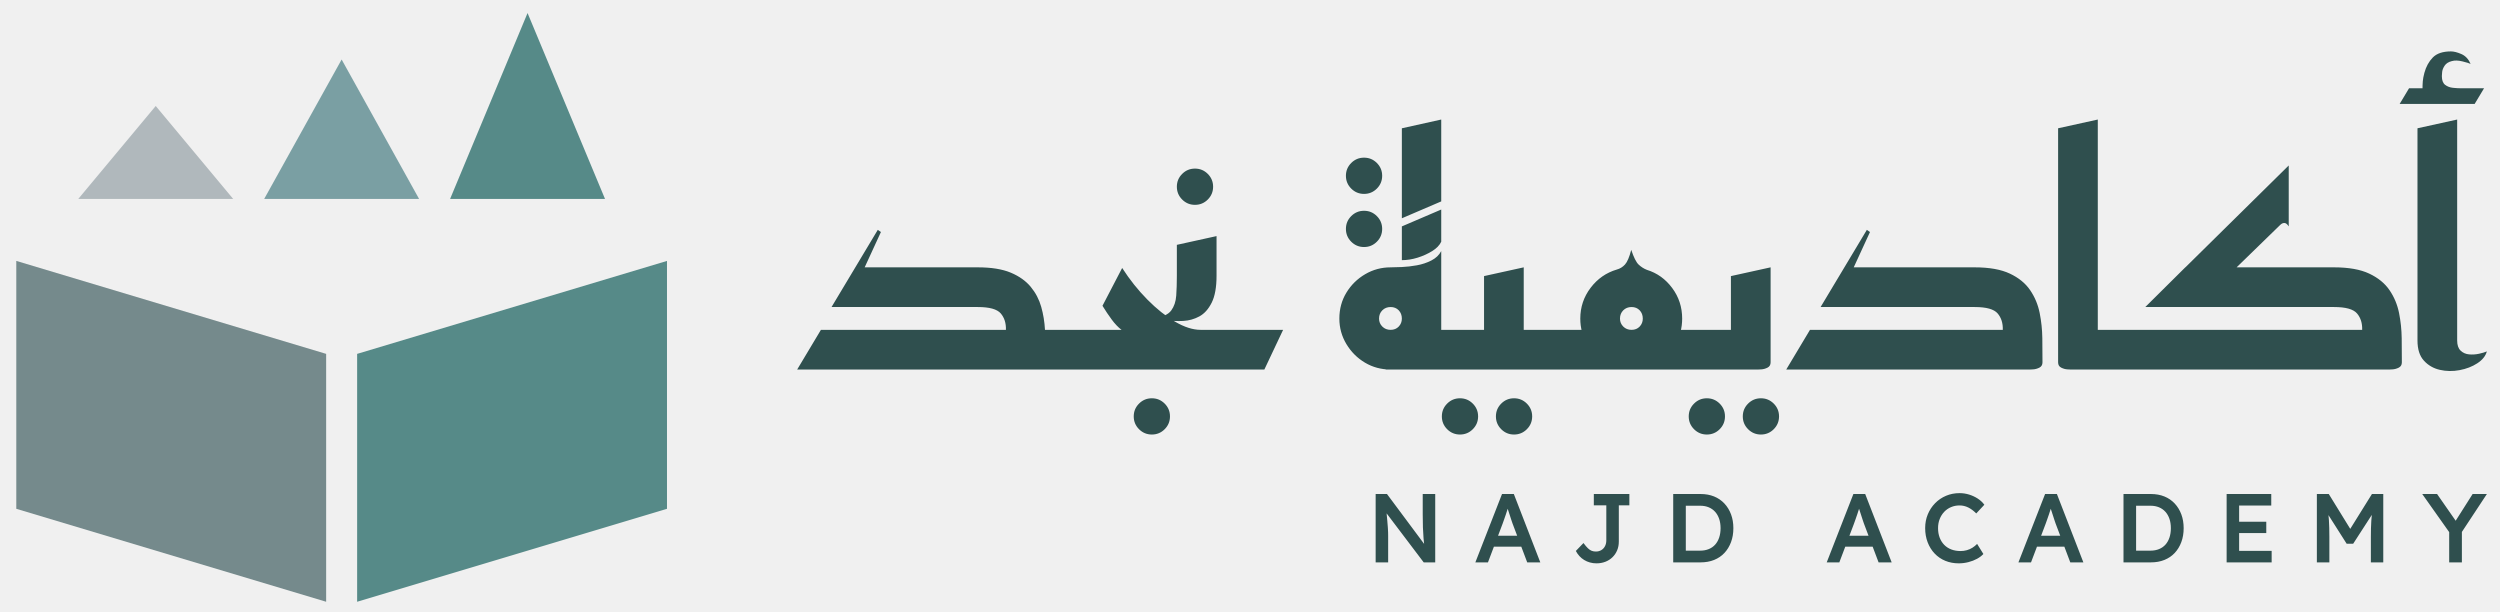
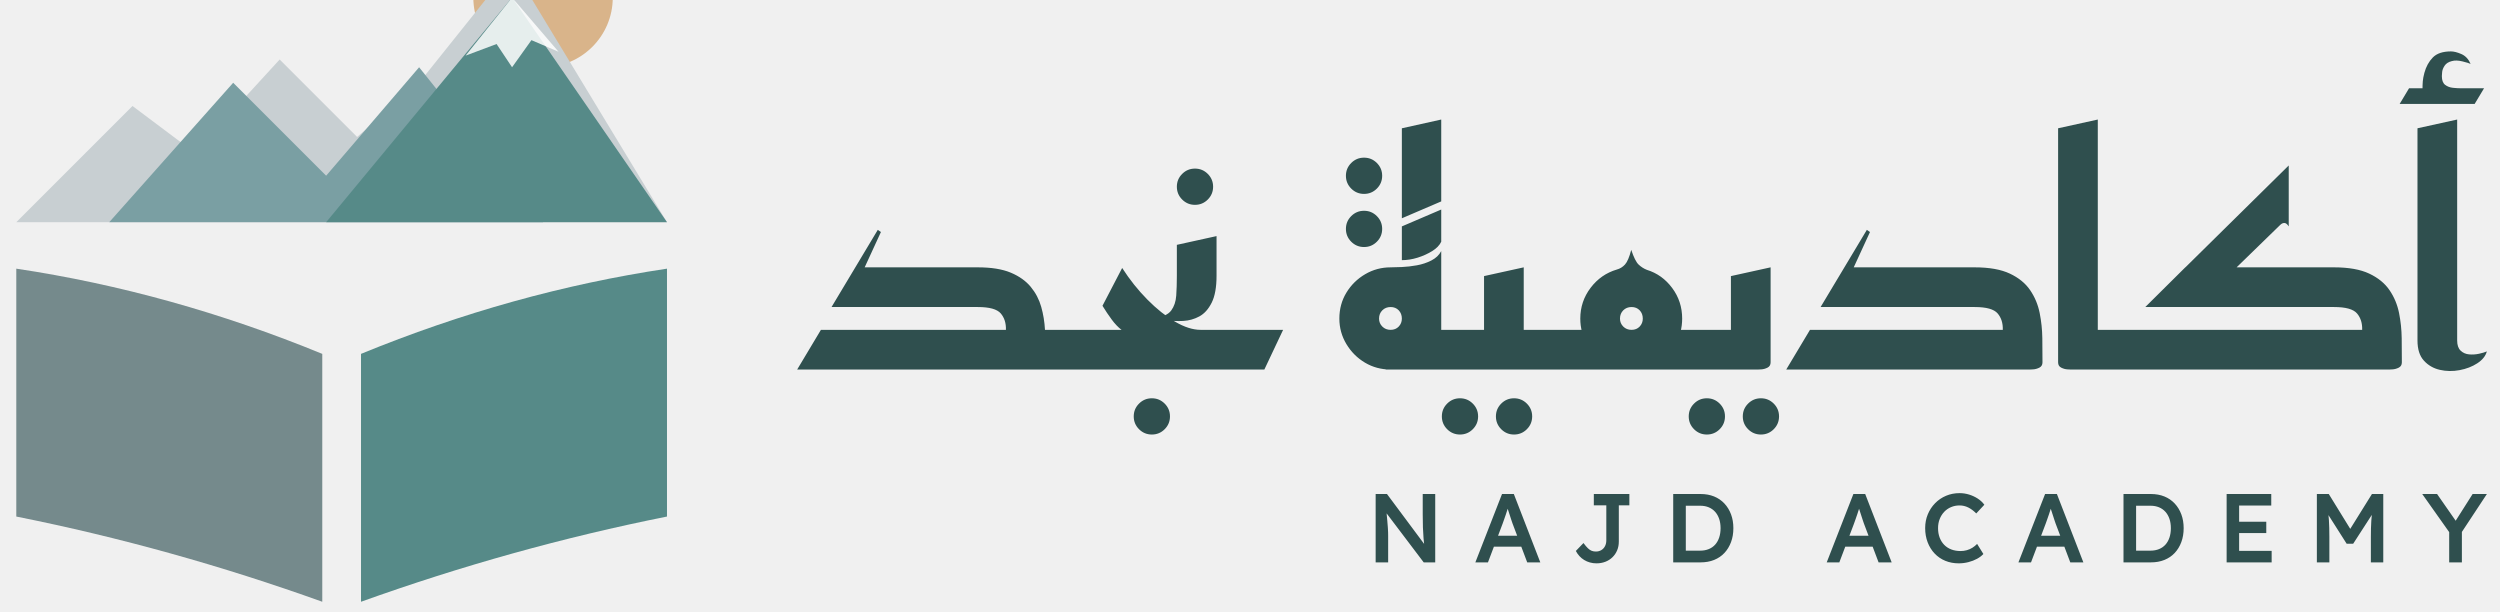
<svg xmlns="http://www.w3.org/2000/svg" width="768" height="188" viewBox="55 56 768 188">
  <g transform="translate(17.17 2.89) scale(2.3797)">
-     <path d="M26 48 L36 36 L46 48 Z" fill="#B0B8BC" />
-     <path d="M50 48 L60 30 L70 48 Z" fill="#7A9FA3" />
-     <path d="M74 48 L84 24 L94 48 Z" fill="#568A88" />
-     <path d="M58 100 L18 88 V56 L58 68 Z" fill="#758A8C" />
-     <path d="M62 100 L102 88 V56 L62 68 Z" fill="#568A88" />
+     <circle cx="86" cy="22" r="9" fill="#D9B48A" />
+     <path d="M18 51 L33 36 L41 42 L52 30 L62 40 L70 33 L82 18 L102 51 Z" fill="#C8CFD2" />
+     <path d="M30 51 L46 33 L58 45 L70 31 L86 51 Z" fill="#7A9FA3" />
+     <path d="M58 51 L82 22 L102 51 Z" fill="#568A88" />
+     <path d="M82 22 L76 29.5 L80 28 L82 31 L84.5 27.5 L88 29 Z" fill="#fff" opacity=".85" />
+     <path d="M57.5 100 Q38 93 18 89 V57 Q38 60 57.5 68 Z" fill="#758A8C" />
+     <path d="M62.5 100 Q82 93 102 89 V57 Q82 60 62.5 68 Z" fill="#568A88" />
  </g>
  <path transform="translate(297.49 169.52)" d="M2.4 0.0 9.696 -12.192H66.528Q66.624 -15.264 64.944 -17.232Q63.264 -19.2 57.888 -19.2H12.96L27.168 -42.912L28.128 -42.24L23.136 -31.392H57.888Q64.128 -31.392 68.016 -29.76Q71.904 -28.128 74.16 -25.392Q76.416 -22.656 77.376 -19.248Q78.336 -15.84 78.528 -12.192H90.24V0.0ZM111.36 19.968Q109.056 19.968 107.424 18.336Q105.792 16.704 105.792 14.4Q105.792 12.096 107.424 10.464Q109.056 8.832 111.36 8.832Q113.664 8.832 115.296 10.464Q116.928 12.096 116.928 14.4Q116.928 16.704 115.296 18.336Q113.664 19.968 111.36 19.968ZM86.4 0.0V-12.192H102.048Q100.512 -13.344 99.024 -15.36Q97.536 -17.376 96.192 -19.584L102.24 -31.2Q105.696 -25.824 109.968 -21.504Q114.24 -17.184 118.512 -14.688Q122.784 -12.192 126.336 -12.192H151.68L145.92 0.0ZM124.608 -50.592Q122.304 -50.592 120.672 -52.224Q119.04 -53.856 119.04 -56.16Q119.04 -58.464 120.672 -60.096Q122.304 -61.728 124.608 -61.728Q126.912 -61.728 128.544 -60.096Q130.176 -58.464 130.176 -56.16Q130.176 -53.856 128.544 -52.224Q126.912 -50.592 124.608 -50.592ZM112.32 -15.84Q115.968 -16.32 117.312 -18.144Q118.656 -19.968 118.848 -22.704Q119.04 -25.44 119.04 -28.8V-38.304L131.232 -40.992V-28.8Q131.232 -23.52 129.744 -20.544Q128.256 -17.568 125.952 -16.32Q123.648 -15.072 121.008 -14.928Q118.368 -14.784 116.064 -15.168Q113.76 -15.552 112.32 -15.84ZM176.544 -53.952Q174.24 -53.952 172.608 -55.584Q170.976 -57.216 170.976 -59.52Q170.976 -61.824 172.608 -63.456Q174.24 -65.088 176.544 -65.088Q178.848 -65.088 180.48 -63.456Q182.112 -61.824 182.112 -59.52Q182.112 -57.216 180.48 -55.584Q178.848 -53.952 176.544 -53.952ZM176.544 -37.632Q174.24 -37.632 172.608 -39.264Q170.976 -40.896 170.976 -43.2Q170.976 -45.504 172.608 -47.136Q174.24 -48.768 176.544 -48.768Q178.848 -48.768 180.48 -47.136Q182.112 -45.504 182.112 -43.2Q182.112 -40.896 180.48 -39.264Q178.848 -37.632 176.544 -37.632ZM183.168 0.0 189.408 -12.192H208.32V0.0ZM196.032 0.0V-19.2H200.256V0.0ZM188.16 -33.6V-43.968L200.256 -49.152V-39.264Q199.488 -37.632 197.472 -36.384Q195.456 -35.136 193.008 -34.368Q190.56 -33.6 188.16 -33.6ZM188.16 -46.464V-74.112L200.256 -76.8V-51.648ZM200.256 -15.648 184.704 -31.392Q185.952 -31.392 188.16 -31.488Q190.368 -31.584 192.768 -32.016Q195.168 -32.448 197.232 -33.504Q199.296 -34.56 200.256 -36.384ZM184.704 0.0Q180.384 0.0 176.832 -2.112Q173.28 -4.224 171.12 -7.824Q168.96 -11.424 168.96 -15.648Q168.96 -20.064 171.12 -23.616Q173.28 -27.168 176.88 -29.28Q180.48 -31.392 184.704 -31.392Q189.024 -31.392 192.528 -29.28Q196.032 -27.168 198.144 -23.616Q200.256 -20.064 200.256 -15.648Q200.256 -11.328 198.144 -7.776Q196.032 -4.224 192.528 -2.112Q189.024 0.0 184.704 0.0ZM184.704 -12.192Q186.24 -12.192 187.2 -13.2Q188.16 -14.208 188.16 -15.648Q188.16 -17.184 187.2 -18.192Q186.24 -19.2 184.704 -19.2Q183.168 -19.2 182.16 -18.192Q181.152 -17.184 181.152 -15.648Q181.152 -14.208 182.16 -13.2Q183.168 -12.192 184.704 -12.192ZM222.624 19.968Q220.32 19.968 218.688 18.336Q217.056 16.704 217.056 14.4Q217.056 12.096 218.688 10.464Q220.32 8.832 222.624 8.832Q224.928 8.832 226.56 10.464Q228.192 12.096 228.192 14.4Q228.192 16.704 226.56 18.336Q224.928 19.968 222.624 19.968ZM206.016 19.968Q203.712 19.968 202.08 18.336Q200.448 16.704 200.448 14.4Q200.448 12.096 202.08 10.464Q203.712 8.832 206.016 8.832Q208.32 8.832 209.952 10.464Q211.584 12.096 211.584 14.4Q211.584 16.704 209.952 18.336Q208.32 19.968 206.016 19.968ZM216.0 0.0V-12.192H237.12V0.0ZM204.48 0.0V-12.192H213.408V-28.704L225.6 -31.392V-2.208Q225.6 -1.056 224.64 -0.576Q223.68 -0.096 222.72 -0.048Q221.76 0.0 221.76 0.0ZM233.28 0.0V-12.192H252.48L258.72 0.0ZM258.72 0.0 264.96 -12.192H284.16V0.0ZM258.72 0.0Q254.4 0.0 250.848 -2.112Q247.296 -4.224 245.136 -7.776Q242.976 -11.328 242.976 -15.648Q242.976 -20.928 246.144 -25.104Q249.312 -29.28 254.208 -30.72Q255.648 -31.104 256.704 -32.256Q257.76 -33.408 258.624 -36.768Q259.776 -33.312 260.88 -32.256Q261.984 -31.2 263.424 -30.624Q268.128 -29.184 271.2 -25.056Q274.272 -20.928 274.272 -15.648Q274.272 -11.328 272.16 -7.776Q270.048 -4.224 266.544 -2.112Q263.04 0.0 258.72 0.0ZM258.72 -12.192Q260.256 -12.192 261.216 -13.2Q262.176 -14.208 262.176 -15.648Q262.176 -17.184 261.216 -18.192Q260.256 -19.2 258.72 -19.2Q257.184 -19.2 256.176 -18.192Q255.168 -17.184 255.168 -15.648Q255.168 -14.208 256.176 -13.2Q257.184 -12.192 258.72 -12.192ZM298.464 19.968Q296.16 19.968 294.528 18.336Q292.896 16.704 292.896 14.4Q292.896 12.096 294.528 10.464Q296.16 8.832 298.464 8.832Q300.768 8.832 302.4 10.464Q304.032 12.096 304.032 14.4Q304.032 16.704 302.4 18.336Q300.768 19.968 298.464 19.968ZM281.856 19.968Q279.552 19.968 277.92 18.336Q276.288 16.704 276.288 14.4Q276.288 12.096 277.92 10.464Q279.552 8.832 281.856 8.832Q284.16 8.832 285.792 10.464Q287.424 12.096 287.424 14.4Q287.424 16.704 285.792 18.336Q284.16 19.968 281.856 19.968ZM280.32 0.0V-12.192H289.248V-28.704L301.44 -31.392V-2.208Q301.44 -1.056 300.48 -0.576Q299.52 -0.096 298.56 -0.048Q297.6 0.0 297.6 0.0ZM306.24 0.0 313.536 -12.192H372.768Q372.864 -15.264 371.184 -17.232Q369.504 -19.2 364.128 -19.2H316.8L331.008 -42.912L331.968 -42.24L326.976 -31.392H364.128Q370.848 -31.392 374.928 -29.472Q379.008 -27.552 381.168 -24.384Q383.328 -21.216 384.096 -17.376Q384.864 -13.536 384.912 -9.6Q384.96 -5.664 384.96 -2.208Q384.96 -1.056 384.0 -0.576Q383.04 -0.096 382.08 -0.048Q381.12 0.0 381.12 0.0ZM393.6 0.0Q393.6 0.0 392.64 -0.048Q391.68 -0.096 390.72 -0.576Q389.76 -1.056 389.76 -2.208V-74.112L401.952 -76.8V-12.192H410.88V0.0ZM403.2 0.0 410.496 -12.192H483.168Q483.264 -15.264 481.584 -17.232Q479.904 -19.2 474.528 -19.2H416.544L428.832 -31.392H474.528Q481.248 -31.392 485.328 -29.472Q489.408 -27.552 491.568 -24.384Q493.728 -21.216 494.496 -17.376Q495.264 -13.536 495.312 -9.6Q495.36 -5.664 495.36 -2.208Q495.36 -1.056 494.4 -0.576Q493.44 -0.096 492.48 -0.048Q491.52 0.0 491.52 0.0ZM433.344 -20.448 426.624 -29.184 460.608 -62.688V-43.968Q459.936 -45.024 459.264 -45.024Q458.592 -45.024 458.016 -44.448ZM501.696 -82.464V-85.632Q501.696 -87.456 501.792 -88.56Q501.888 -89.664 502.272 -91.104Q503.04 -93.984 504.864 -95.856Q506.688 -97.728 510.432 -97.728Q511.776 -97.728 513.648 -96.912Q515.52 -96.096 516.48 -93.888Q515.904 -94.176 513.984 -94.656Q512.064 -95.136 510.72 -94.752Q509.184 -94.368 508.512 -93.36Q507.84 -92.352 507.744 -91.44Q507.648 -90.528 507.648 -90.144Q507.648 -88.224 508.656 -87.456Q509.664 -86.688 511.056 -86.544Q512.448 -86.4 513.6 -86.4H516.096L516.192 -82.464ZM494.688 -81.6 497.568 -86.4H520.608L517.728 -81.6ZM521.472 -5.568Q520.896 -3.456 518.544 -1.92Q516.192 -0.384 513.072 0.192Q509.952 0.768 507.024 0.096Q504.096 -0.576 502.128 -2.736Q500.16 -4.896 500.16 -8.928V-74.112L512.352 -76.8V-8.928Q512.352 -6.816 513.408 -5.808Q514.464 -4.8 516.0 -4.656Q517.536 -4.512 519.072 -4.848Q520.608 -5.184 521.472 -5.568Z" fill="#2F4F4E" />
  <path transform="translate(474.78 228.76)" d="M2.82 0.0V-21.0H6.3L18.54 -4.56L17.88 -4.41Q17.67 -5.79 17.535 -7.35Q17.4 -8.91 17.34 -10.74Q17.28 -12.57 17.28 -14.73V-21.0H21.12V0.0H17.58L5.34 -16.17L6.06 -16.38Q6.27 -14.25 6.39 -12.885Q6.51 -11.52 6.57 -10.65Q6.63 -9.78 6.645 -9.21Q6.66 -8.64 6.66 -8.13V0.0ZM33.45 0.0 41.64 -21.0H45.27L53.4 0.0H49.38L44.85 -12.0Q44.73 -12.33 44.475 -13.11Q44.22 -13.89 43.92 -14.82Q43.62 -15.75 43.365 -16.53Q43.11 -17.31 43.02 -17.7L43.77 -17.73Q43.59 -17.13 43.35 -16.365Q43.11 -15.6 42.84 -14.79Q42.57 -13.98 42.3 -13.23Q42.03 -12.48 41.82 -11.88L37.32 0.0ZM37.17 -4.83 38.49 -8.19H48.06L49.53 -4.83ZM70.65 0.3Q69.6 0.3 68.64 0.03Q67.68 -0.24 66.87 -0.735Q66.06 -1.23 65.415 -1.935Q64.77 -2.64 64.32 -3.51L66.66 -5.94Q67.44 -4.89 68.04 -4.32Q68.64 -3.75 69.21 -3.54Q69.78 -3.33 70.47 -3.33Q71.43 -3.33 72.165 -3.78Q72.9 -4.23 73.29 -5.01Q73.68 -5.79 73.68 -6.78V-17.52H69.84V-21.0H80.76V-17.52H77.52V-6.39Q77.52 -4.92 77.01 -3.705Q76.5 -2.49 75.585 -1.59Q74.67 -0.69 73.41 -0.195Q72.15 0.3 70.65 0.3ZM94.23 0.0V-21.0H102.66Q104.94 -21.0 106.785 -20.25Q108.63 -19.5 109.95 -18.09Q111.27 -16.68 111.99 -14.76Q112.71 -12.84 112.71 -10.5Q112.71 -8.16 111.99 -6.225Q111.27 -4.29 109.965 -2.895Q108.66 -1.5 106.8 -0.75Q104.94 0.0 102.66 0.0ZM98.1 -3.03 97.83 -3.6H102.51Q103.98 -3.6 105.15 -4.08Q106.32 -4.56 107.115 -5.445Q107.91 -6.33 108.345 -7.62Q108.78 -8.91 108.78 -10.5Q108.78 -12.09 108.345 -13.365Q107.91 -14.64 107.1 -15.54Q106.29 -16.44 105.135 -16.92Q103.98 -17.4 102.51 -17.4H97.74L98.1 -17.91ZM141.39 0.0 149.58 -21.0H153.21L161.34 0.0H157.32L152.79 -12.0Q152.67 -12.33 152.415 -13.11Q152.16 -13.89 151.86 -14.82Q151.56 -15.75 151.305 -16.53Q151.05 -17.31 150.96 -17.7L151.71 -17.73Q151.53 -17.13 151.29 -16.365Q151.05 -15.6 150.78 -14.79Q150.51 -13.98 150.24 -13.23Q149.97 -12.48 149.76 -11.88L145.26 0.0ZM145.11 -4.83 146.43 -8.19H156.0L157.47 -4.83ZM181.95 0.3Q179.7 0.3 177.81 -0.48Q175.92 -1.26 174.54 -2.715Q173.16 -4.17 172.395 -6.165Q171.63 -8.16 171.63 -10.53Q171.63 -12.81 172.44 -14.76Q173.25 -16.71 174.69 -18.18Q176.13 -19.65 178.05 -20.46Q179.97 -21.27 182.19 -21.27Q183.72 -21.27 185.16 -20.82Q186.6 -20.37 187.815 -19.575Q189.03 -18.78 189.81 -17.7L187.32 -15.03Q186.15 -16.23 184.875 -16.86Q183.6 -17.49 182.19 -17.49Q180.81 -17.49 179.595 -16.98Q178.38 -16.47 177.495 -15.54Q176.61 -14.61 176.1 -13.335Q175.59 -12.06 175.59 -10.5Q175.59 -8.91 176.085 -7.605Q176.58 -6.3 177.495 -5.37Q178.41 -4.44 179.685 -3.96Q180.96 -3.48 182.52 -3.48Q183.48 -3.48 184.41 -3.735Q185.34 -3.99 186.15 -4.5Q186.96 -5.01 187.59 -5.67L189.51 -2.58Q188.79 -1.77 187.59 -1.11Q186.39 -0.45 184.92 -0.075Q183.45 0.3 181.95 0.3ZM200.28 0.0 208.47 -21.0H212.1L220.23 0.0H216.21L211.68 -12.0Q211.56 -12.33 211.305 -13.11Q211.05 -13.89 210.75 -14.82Q210.45 -15.75 210.195 -16.53Q209.94 -17.31 209.85 -17.7L210.6 -17.73Q210.42 -17.13 210.18 -16.365Q209.94 -15.6 209.67 -14.79Q209.4 -13.98 209.13 -13.23Q208.86 -12.48 208.65 -11.88L204.15 0.0ZM204.0 -4.83 205.32 -8.19H214.89L216.36 -4.83ZM232.56 0.0V-21.0H240.99Q243.27 -21.0 245.115 -20.25Q246.96 -19.5 248.28 -18.09Q249.6 -16.68 250.32 -14.76Q251.04 -12.84 251.04 -10.5Q251.04 -8.16 250.32 -6.225Q249.6 -4.29 248.295 -2.895Q246.99 -1.5 245.13 -0.75Q243.27 0.0 240.99 0.0ZM236.43 -3.03 236.16 -3.6H240.84Q242.31 -3.6 243.48 -4.08Q244.65 -4.56 245.445 -5.445Q246.24 -6.33 246.675 -7.62Q247.11 -8.91 247.11 -10.5Q247.11 -12.09 246.675 -13.365Q246.24 -14.64 245.43 -15.54Q244.62 -16.44 243.465 -16.92Q242.31 -17.4 240.84 -17.4H236.07L236.43 -17.91ZM264.24 0.0V-21.0H277.95V-17.46H268.08V-3.54H278.07V0.0ZM266.04 -9.0V-12.48H276.42V-9.0ZM291.96 0.0V-21.0H295.62L303.27 -8.58L301.17 -8.61L308.88 -21.0H312.36V0.0H308.55V-7.86Q308.55 -10.59 308.685 -12.765Q308.82 -14.94 309.15 -17.07L309.63 -15.81L303.12 -5.73H301.11L294.78 -15.69L295.2 -17.07Q295.53 -15.06 295.665 -12.93Q295.8 -10.8 295.8 -7.86V0.0ZM332.61 0.0V-10.47L332.82 -9.0L324.33 -21.0H328.89L335.34 -11.73L333.99 -11.82L339.81 -21.0H344.19L336.06 -8.67L336.51 -10.71V0.0Z" fill="#2F4F4E" />
</svg>
